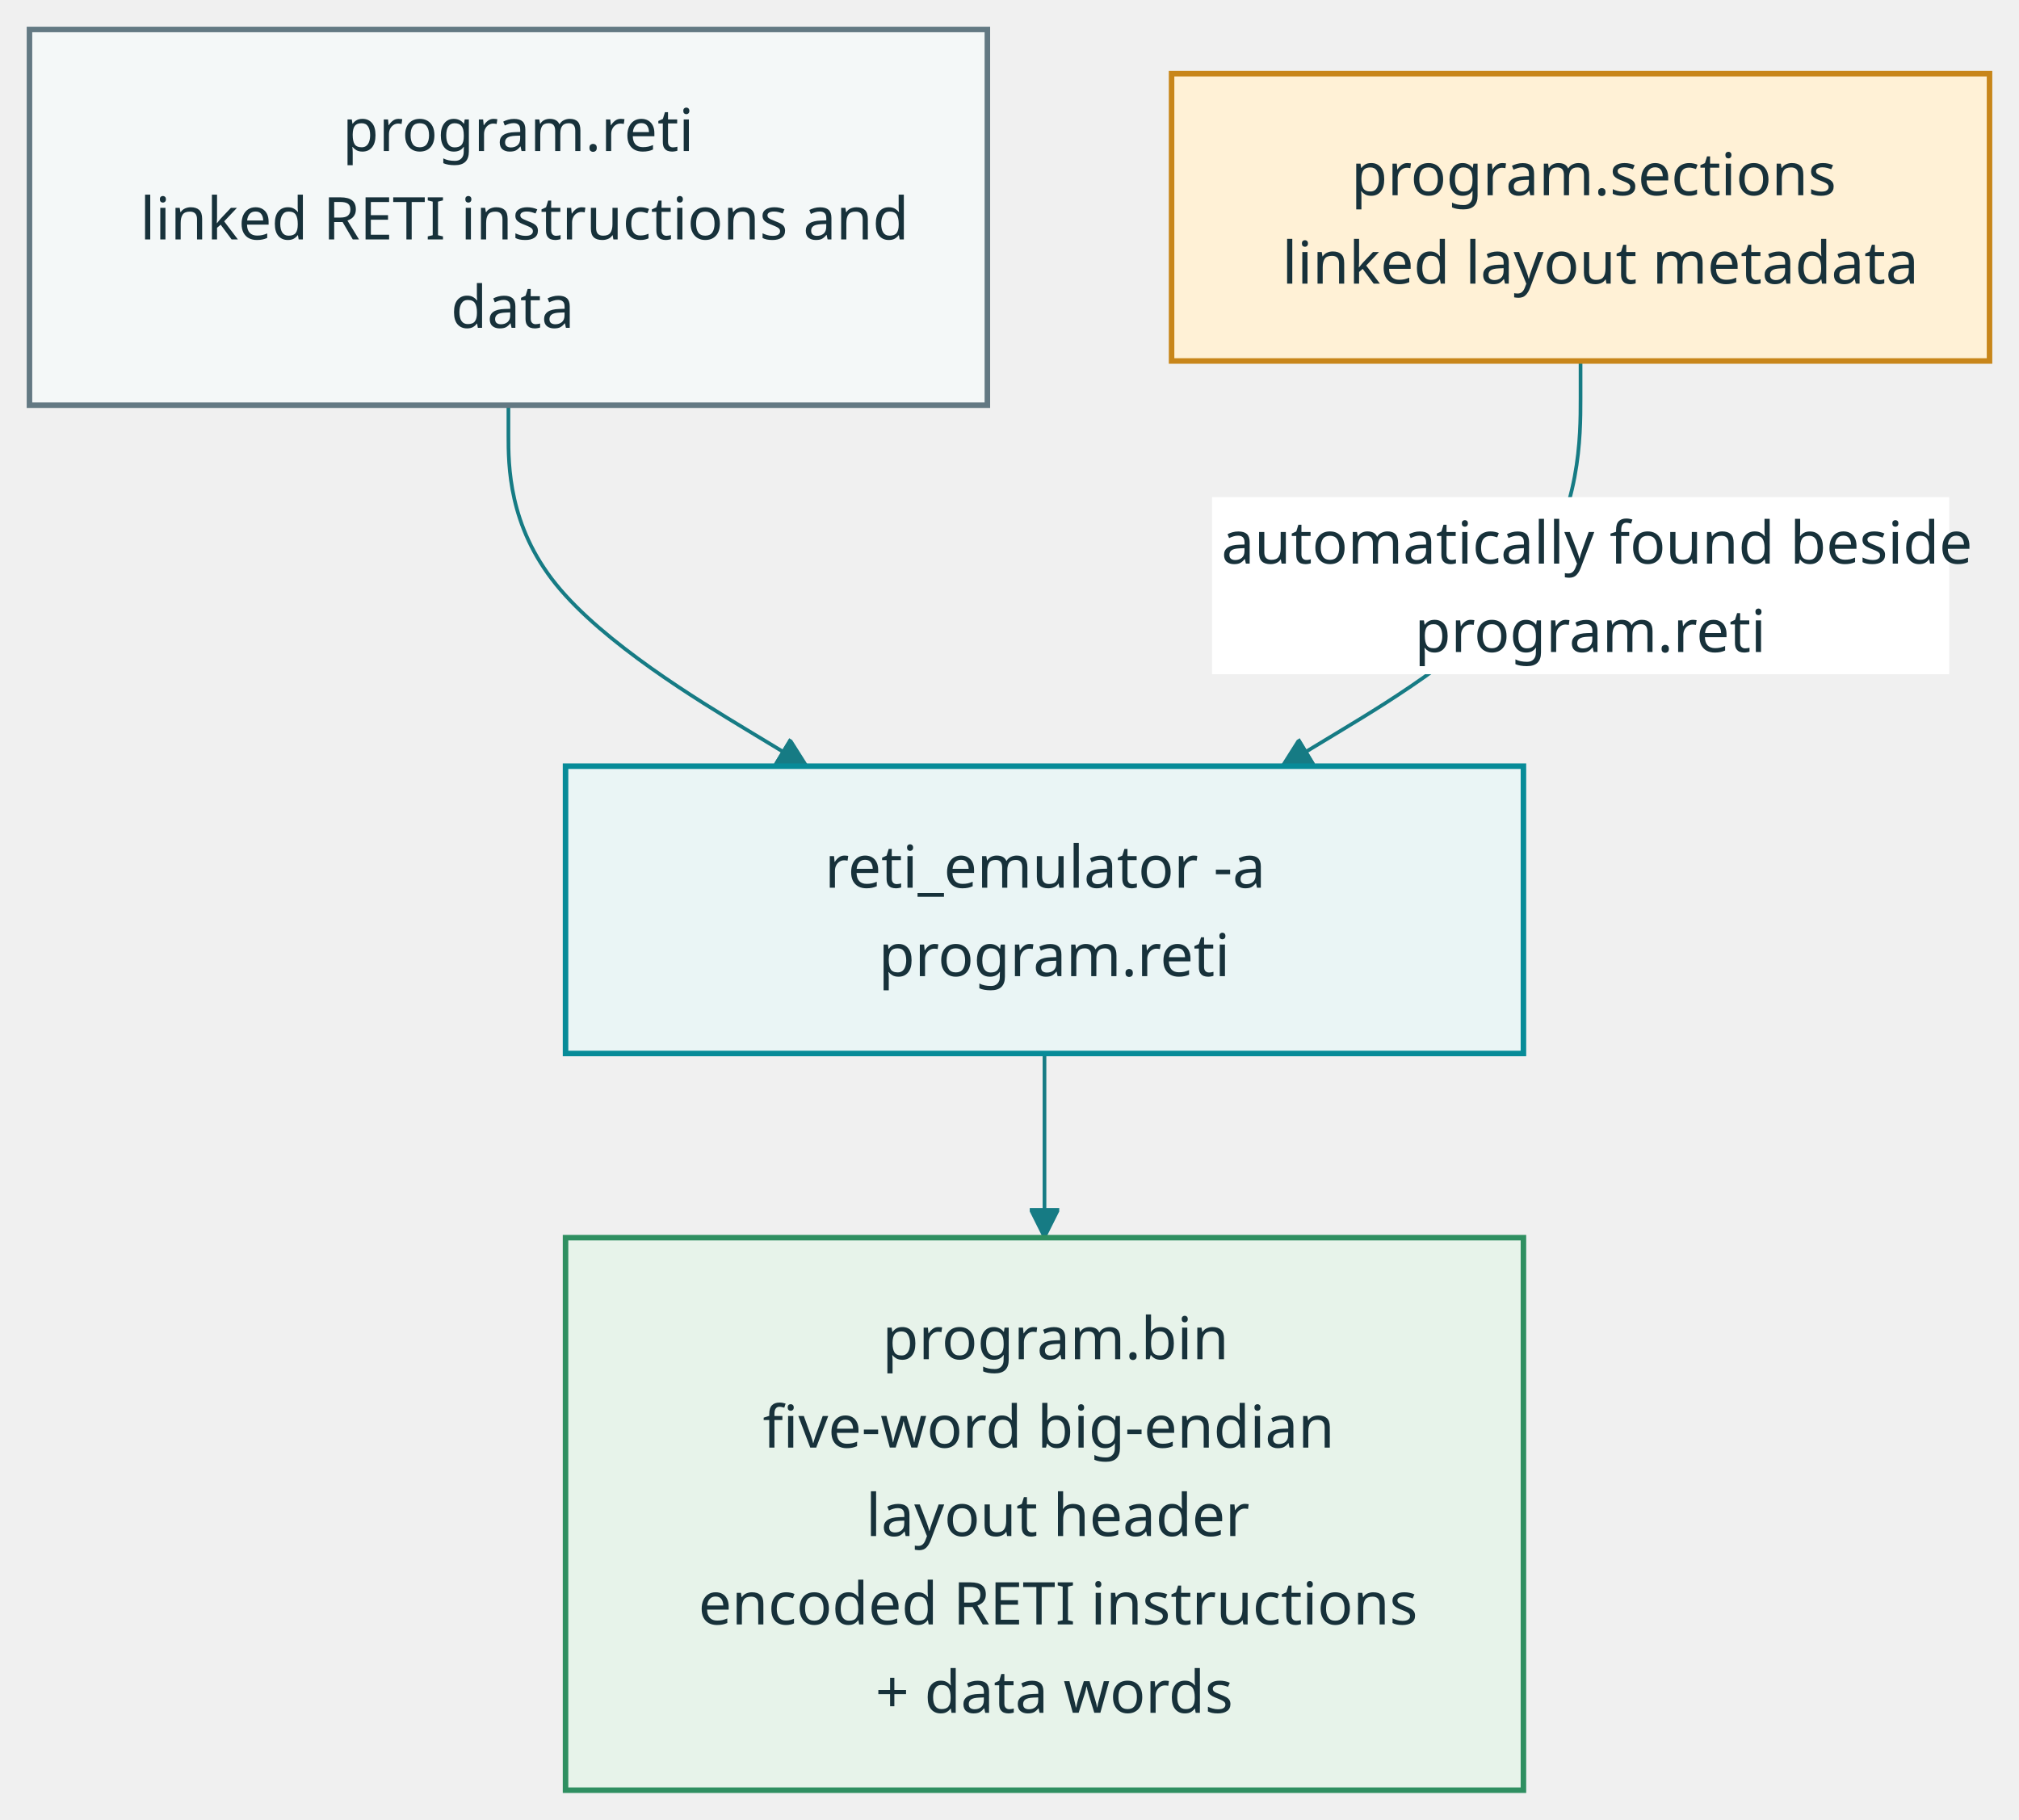
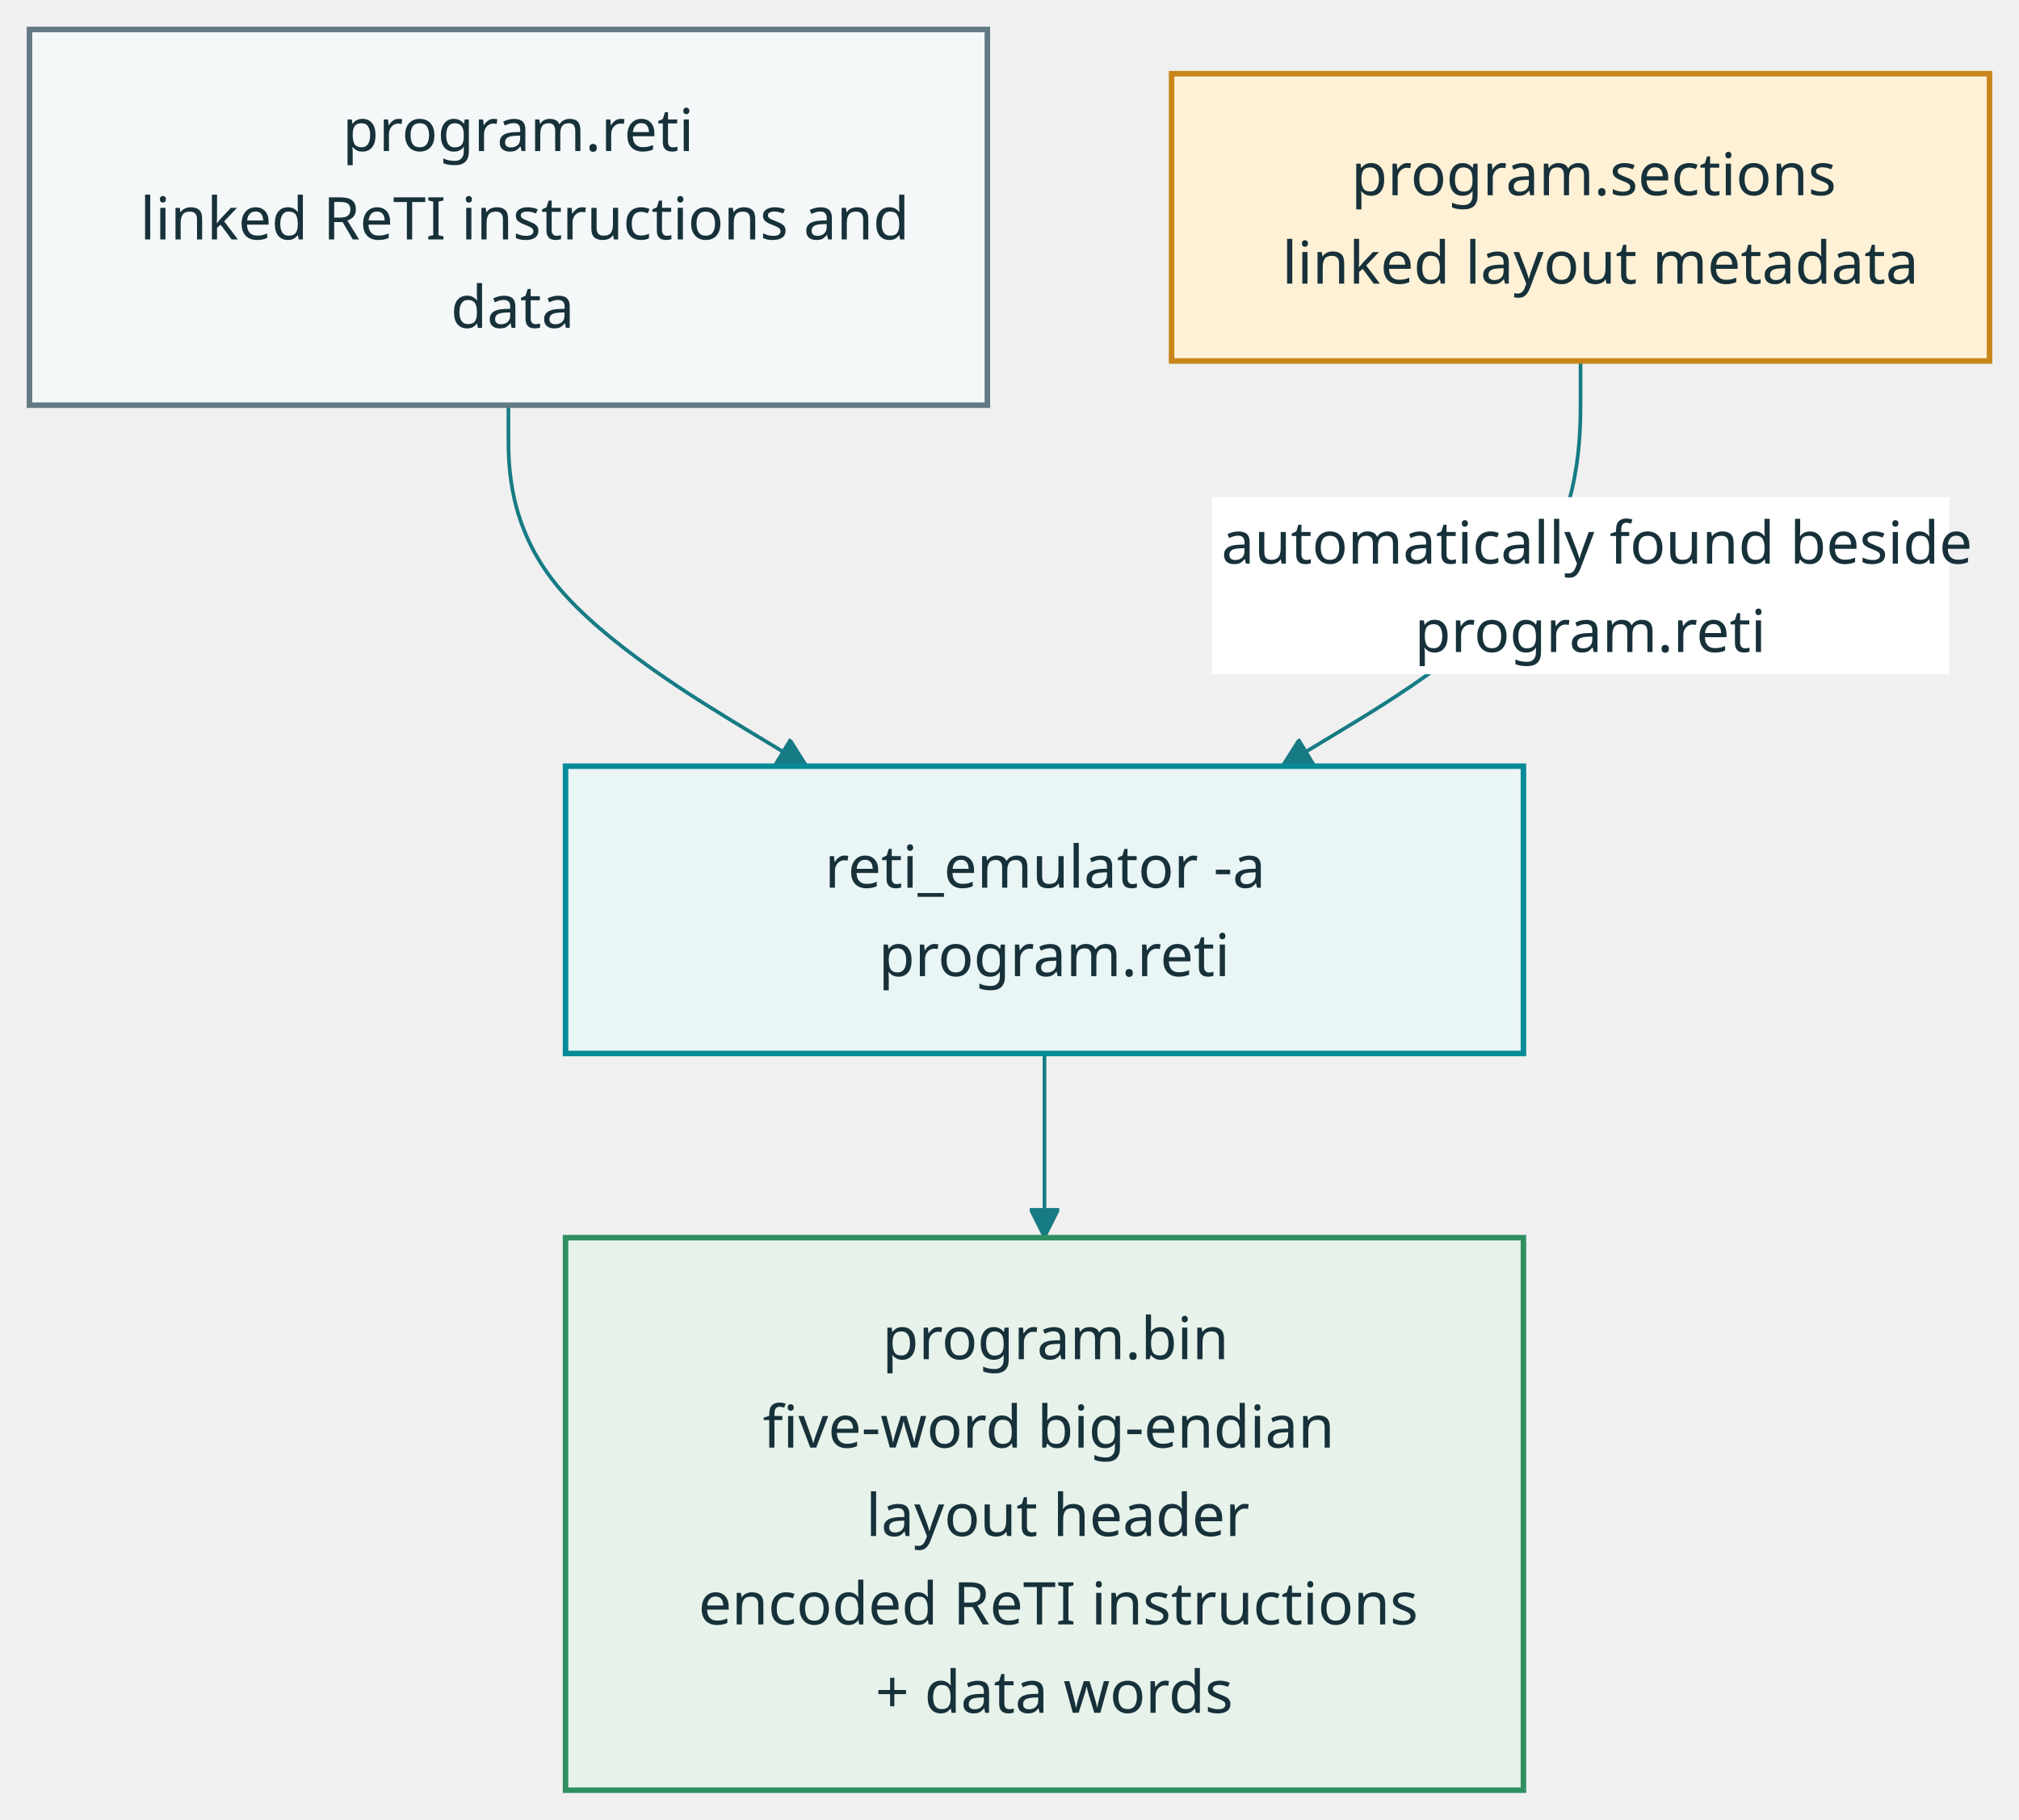
<svg xmlns="http://www.w3.org/2000/svg" id="picoos-diagram-6" width="548.016" class="flowchart" viewBox="0 0 548.016 494" role="img" height="494" aria-labelledby="compiler-binary-assembly-title" preserveAspectRatio="xMidYMid meet">
  <g>
    <marker id="picoos-diagram-6_flowchart-v2-pointEnd" class="marker flowchart-v2" viewBox="0 0 10 10" refX="5" refY="5" markerUnits="userSpaceOnUse" markerWidth="8" markerHeight="8" orient="auto">
      <path d="M 0 0 L 10 5 L 0 10 z" class="arrowMarkerPath" fill="#167b84" stroke="#167b84" stroke-width="1px" stroke-dasharray="1px, 0px" />
    </marker>
    <marker id="picoos-diagram-6_flowchart-v2-pointStart" class="marker flowchart-v2" viewBox="0 0 10 10" refX="4.5" refY="5" markerUnits="userSpaceOnUse" markerWidth="8" markerHeight="8" orient="auto">
      <path d="M 0 5 L 10 10 L 10 0 z" class="arrowMarkerPath" fill="#167b84" stroke="#167b84" stroke-width="1px" stroke-dasharray="1px, 0px" />
    </marker>
    <marker id="picoos-diagram-6_flowchart-v2-pointEnd-margin" class="marker flowchart-v2" viewBox="0 0 11.5 14" refX="11.5" refY="7" markerUnits="userSpaceOnUse" markerWidth="10.5" markerHeight="14" orient="auto">
      <path d="M 0 0 L 11.5 7 L 0 14 z" class="arrowMarkerPath" fill="#167b84" stroke="#167b84" stroke-width="0px" stroke-dasharray="1px, 0px" />
    </marker>
    <marker id="picoos-diagram-6_flowchart-v2-pointStart-margin" class="marker flowchart-v2" viewBox="0 0 11.5 14" refX="1" refY="7" markerUnits="userSpaceOnUse" markerWidth="11.5" markerHeight="14" orient="auto">
      <polygon points="0,7 11.5,14 11.5,0" class="arrowMarkerPath" fill="#167b84" stroke="#167b84" stroke-width="0px" stroke-dasharray="1px, 0px" />
    </marker>
    <marker id="picoos-diagram-6_flowchart-v2-circleEnd" class="marker flowchart-v2" viewBox="0 0 10 10" refX="11" refY="5" markerUnits="userSpaceOnUse" markerWidth="11" markerHeight="11" orient="auto">
      <circle cx="5" cy="5" r="5" class="arrowMarkerPath" fill="#637983" stroke="#637983" stroke-width="1px" stroke-dasharray="1px, 0px" />
    </marker>
    <marker id="picoos-diagram-6_flowchart-v2-circleStart" class="marker flowchart-v2" viewBox="0 0 10 10" refX="-1" refY="5" markerUnits="userSpaceOnUse" markerWidth="11" markerHeight="11" orient="auto">
      <circle cx="5" cy="5" r="5" class="arrowMarkerPath" fill="#637983" stroke="#637983" stroke-width="1px" stroke-dasharray="1px, 0px" />
    </marker>
    <marker id="picoos-diagram-6_flowchart-v2-circleEnd-margin" class="marker flowchart-v2" viewBox="0 0 10 10" refY="5" refX="12.25" markerUnits="userSpaceOnUse" markerWidth="14" markerHeight="14" orient="auto">
      <circle cx="5" cy="5" r="5" class="arrowMarkerPath" fill="#637983" stroke="#637983" stroke-width="0px" stroke-dasharray="1px, 0px" />
    </marker>
    <marker id="picoos-diagram-6_flowchart-v2-circleStart-margin" class="marker flowchart-v2" viewBox="0 0 10 10" refX="-2" refY="5" markerUnits="userSpaceOnUse" markerWidth="14" markerHeight="14" orient="auto">
      <circle cx="5" cy="5" r="5" class="arrowMarkerPath" fill="#637983" stroke="#637983" stroke-width="0px" stroke-dasharray="1px, 0px" />
    </marker>
    <marker id="picoos-diagram-6_flowchart-v2-crossEnd" class="marker cross flowchart-v2" viewBox="0 0 11 11" refX="12" refY="5.2" markerUnits="userSpaceOnUse" markerWidth="11" markerHeight="11" orient="auto">
      <path d="M 1,1 l 9,9 M 10,1 l -9,9" class="arrowMarkerPath" fill="#167b84" stroke="#167b84" stroke-width="2px" stroke-dasharray="1px, 0px" />
    </marker>
    <marker id="picoos-diagram-6_flowchart-v2-crossStart" class="marker cross flowchart-v2" viewBox="0 0 11 11" refX="-1" refY="5.2" markerUnits="userSpaceOnUse" markerWidth="11" markerHeight="11" orient="auto">
      <path d="M 1,1 l 9,9 M 10,1 l -9,9" class="arrowMarkerPath" fill="#167b84" stroke="#167b84" stroke-width="2px" stroke-dasharray="1px, 0px" />
    </marker>
    <marker id="picoos-diagram-6_flowchart-v2-crossEnd-margin" class="marker cross flowchart-v2" viewBox="0 0 15 15" refX="17.7" refY="7.5" markerUnits="userSpaceOnUse" markerWidth="12" markerHeight="12" orient="auto">
      <path d="M 1,1 L 14,14 M 1,14 L 14,1" class="arrowMarkerPath" fill="#167b84" stroke="#167b84" stroke-width="2.5px" />
    </marker>
    <marker id="picoos-diagram-6_flowchart-v2-crossStart-margin" class="marker cross flowchart-v2" viewBox="0 0 15 15" refX="-3.5" refY="7.5" markerUnits="userSpaceOnUse" markerWidth="12" markerHeight="12" orient="auto">
      <path d="M 1,1 L 14,14 M 1,14 L 14,1" class="arrowMarkerPath" fill="#167b84" stroke="#167b84" stroke-width="2.5px" stroke-dasharray="1px, 0px" />
    </marker>
    <g class="root">
      <g class="clusters" />
      <g class="edgePaths">
-         <path d="M138,110L138,118.167C138,126.333,138,142.667,150.933,158.655C163.866,174.643,189.731,190.287,202.664,198.108L215.597,205.93" id="picoos-diagram-6-L_RETI_ASSEMBLE_0" class=" edge-thickness-normal edge-pattern-solid edge-thickness-normal edge-pattern-solid flowchart-link" marker-end="url(#picoos-diagram-6_flowchart-v2-pointEnd)" fill="none" stroke="#167b84" stroke-width="1px" stroke-dasharray="0px" />
+         <path d="M138,110L138,118.167C138,126.333,138,142.667,150.933,158.655C163.866,174.643,189.731,190.287,202.664,198.108L215.597,205.93" id="picoos-diagram-6-L_ReTI_ASSEMBLE_0" class=" edge-thickness-normal edge-pattern-solid edge-thickness-normal edge-pattern-solid flowchart-link" marker-end="url(#picoos-diagram-6_flowchart-v2-pointEnd)" fill="none" stroke="#167b84" stroke-width="1px" stroke-dasharray="0px" />
        <path d="M429.008,98L429.008,108.167C429.008,118.333,429.008,138.667,416.075,156.655C403.142,174.643,377.277,190.287,364.344,198.108L351.411,205.93" id="picoos-diagram-6-L_SECTIONS_ASSEMBLE_0" class=" edge-thickness-normal edge-pattern-solid edge-thickness-normal edge-pattern-solid flowchart-link" marker-end="url(#picoos-diagram-6_flowchart-v2-pointEnd)" fill="none" stroke="#167b84" stroke-width="1px" stroke-dasharray="0px" />
        <path d="M283.504,286L283.504,290.167C283.504,294.333,283.504,302.667,283.504,310.333C283.504,318,283.504,325,283.504,328.5L283.504,332" id="picoos-diagram-6-L_ASSEMBLE_BIN_0" class=" edge-thickness-normal edge-pattern-solid edge-thickness-normal edge-pattern-solid flowchart-link" marker-end="url(#picoos-diagram-6_flowchart-v2-pointEnd)" fill="none" stroke="#167b84" stroke-width="1px" stroke-dasharray="0px" />
      </g>
      <g class="edgeLabels">
        <g class="edgeLabel">
          <g class="label" transform="translate(0, 0)">
            <g class="svg-label" />
          </g>
        </g>
        <g class="edgeLabel" transform="translate(429.0078, 159)">
          <g class="label" transform="translate(-100, -24)">
            <g class="svg-label">
              <rect x="0" y="0" width="200" height="48" class="svg-label-background" fill="rgba(255, 255, 255, 0.5)" stroke="none" stroke-width="1px" rx="0" ry="0" />
              <rect x="0" y="0" width="200" height="48" class="svg-label-background" fill="#ffffff" stroke="none" stroke-width="1px" rx="0" ry="0" />
              <rect x="0" y="0" width="200" height="48" class="svg-label-background" fill="#ffffff" stroke="none" stroke-width="1px" rx="0" ry="0" />
              <text x="2.5" y="18" font-family="Cantarell, sans-serif" font-size="16px" fill="#17313a" xml:space="preserve" stroke="none" stroke-width="1px">automatically found beside </text>
              <text x="54.969" y="42" font-family="Cantarell, sans-serif" font-size="16px" fill="#17313a" xml:space="preserve" stroke="none" stroke-width="1px">program.reti</text>
            </g>
          </g>
        </g>
        <g class="edgeLabel">
          <g class="label" transform="translate(0, 0)">
            <g class="svg-label" />
          </g>
        </g>
      </g>
      <g class="nodes">
-         <g class="node default  " id="picoos-diagram-6-flowchart-RETI-0" transform="translate(138, 59)">
+         <g class="node default  " id="picoos-diagram-6-flowchart-ReTI-0" transform="translate(138, 59)">
          <rect class="basic label-container" x="-130" y="-51" width="260" height="102" rx="0" ry="0" fill="#f4f8f8" stroke="#637983" stroke-width="1.5px" />
          <g class="label" transform="translate(-100, -36)">
            <rect rx="0" ry="0" fill="#f4f8f8" stroke="#637983" stroke-width="1px" />
            <g class="svg-label">
              <text x="54.969" y="18" font-family="Cantarell, sans-serif" font-size="16px" fill="#17313a" xml:space="preserve" stroke="none" stroke-width="1px">program.reti</text>
-               <text x="0.016" y="42" font-family="Cantarell, sans-serif" font-size="16px" fill="#17313a" xml:space="preserve" stroke="none" stroke-width="1px">linked RETI instructions and </text>
+               <text x="0.016" y="42" font-family="Cantarell, sans-serif" font-size="16px" fill="#17313a" xml:space="preserve" stroke="none" stroke-width="1px">linked ReTI instructions and </text>
              <text x="84.359" y="66" font-family="Cantarell, sans-serif" font-size="16px" fill="#17313a" xml:space="preserve" stroke="none" stroke-width="1px">data</text>
            </g>
          </g>
        </g>
        <g class="node default  " id="picoos-diagram-6-flowchart-ASSEMBLE-1" transform="translate(283.5039, 247)">
          <rect class="basic label-container" x="-130" y="-39" width="260" height="78" rx="0" ry="0" fill="#eaf5f5" stroke="#078b98" stroke-width="1.5px" />
          <g class="label" transform="translate(-100, -24)">
            <rect rx="0" ry="0" fill="#f4f8f8" stroke="#637983" stroke-width="1px" />
            <g class="svg-label">
              <text x="40.359" y="18" font-family="Cantarell, sans-serif" font-size="16px" fill="#17313a" xml:space="preserve" stroke="none" stroke-width="1px">reti_emulator -a </text>
              <text x="54.969" y="42" font-family="Cantarell, sans-serif" font-size="16px" fill="#17313a" xml:space="preserve" stroke="none" stroke-width="1px">program.reti</text>
            </g>
          </g>
        </g>
        <g class="node default  " id="picoos-diagram-6-flowchart-SECTIONS-2" transform="translate(429.0078, 59)">
          <rect class="basic label-container" x="-111.008" y="-39" width="222.016" height="78" rx="0" ry="0" fill="#fff1d6" stroke="#c8861a" stroke-width="1.5px" />
          <g class="label" transform="translate(-81.00781, -24)">
            <rect rx="0" ry="0" fill="#f4f8f8" stroke="#637983" stroke-width="1px" />
            <g class="svg-label">
              <text x="18.766" y="18" font-family="Cantarell, sans-serif" font-size="16px" fill="#17313a" xml:space="preserve" stroke="none" stroke-width="1px">program.sections</text>
              <text x="0" y="42" font-family="Cantarell, sans-serif" font-size="16px" fill="#17313a" xml:space="preserve" stroke="none" stroke-width="1px">linked layout metadata</text>
            </g>
          </g>
        </g>
        <g class="node default  " id="picoos-diagram-6-flowchart-BIN-5" transform="translate(283.5039, 411)">
          <rect class="basic label-container" x="-130" y="-75" width="260" height="150" rx="0" ry="0" fill="#e7f3ea" stroke="#2f8f61" stroke-width="1.5px" />
          <g class="label" transform="translate(-100, -60)">
            <rect rx="0" ry="0" fill="#f4f8f8" stroke="#637983" stroke-width="1px" />
            <g class="svg-label">
              <text x="56" y="18" font-family="Cantarell, sans-serif" font-size="16px" fill="#17313a" xml:space="preserve" stroke="none" stroke-width="1px">program.bin</text>
              <text x="23.547" y="42" font-family="Cantarell, sans-serif" font-size="16px" fill="#17313a" xml:space="preserve" stroke="none" stroke-width="1px">five-word big-endian </text>
              <text x="51.531" y="66" font-family="Cantarell, sans-serif" font-size="16px" fill="#17313a" xml:space="preserve" stroke="none" stroke-width="1px">layout header</text>
-               <text x="6.078" y="90" font-family="Cantarell, sans-serif" font-size="16px" fill="#17313a" xml:space="preserve" stroke="none" stroke-width="1px">encoded RETI instructions </text>
+               <text x="6.078" y="90" font-family="Cantarell, sans-serif" font-size="16px" fill="#17313a" xml:space="preserve" stroke="none" stroke-width="1px">encoded ReTI instructions </text>
              <text x="54.109" y="114" font-family="Cantarell, sans-serif" font-size="16px" fill="#17313a" xml:space="preserve" stroke="none" stroke-width="1px">+ data words</text>
            </g>
          </g>
        </g>
      </g>
    </g>
  </g>
  <defs>
    <filter id="picoos-diagram-6-drop-shadow" height="130%" width="130%">
      <feDropShadow dx="4" dy="4" stdDeviation="0" flood-opacity="0.06" flood-color="#000000" />
    </filter>
  </defs>
  <defs>
    <filter id="picoos-diagram-6-drop-shadow-small" height="150%" width="150%">
      <feDropShadow dx="2" dy="2" stdDeviation="0" flood-opacity="0.06" flood-color="#000000" />
    </filter>
  </defs>
  <linearGradient id="picoos-diagram-6-gradient" gradientUnits="objectBoundingBox" x1="0%" y1="0%" x2="100%" y2="0%">
    <stop offset="0%" stop-color="#637983" stop-opacity="1" />
    <stop offset="100%" stop-color="#637983" stop-opacity="1" />
  </linearGradient>
</svg>
